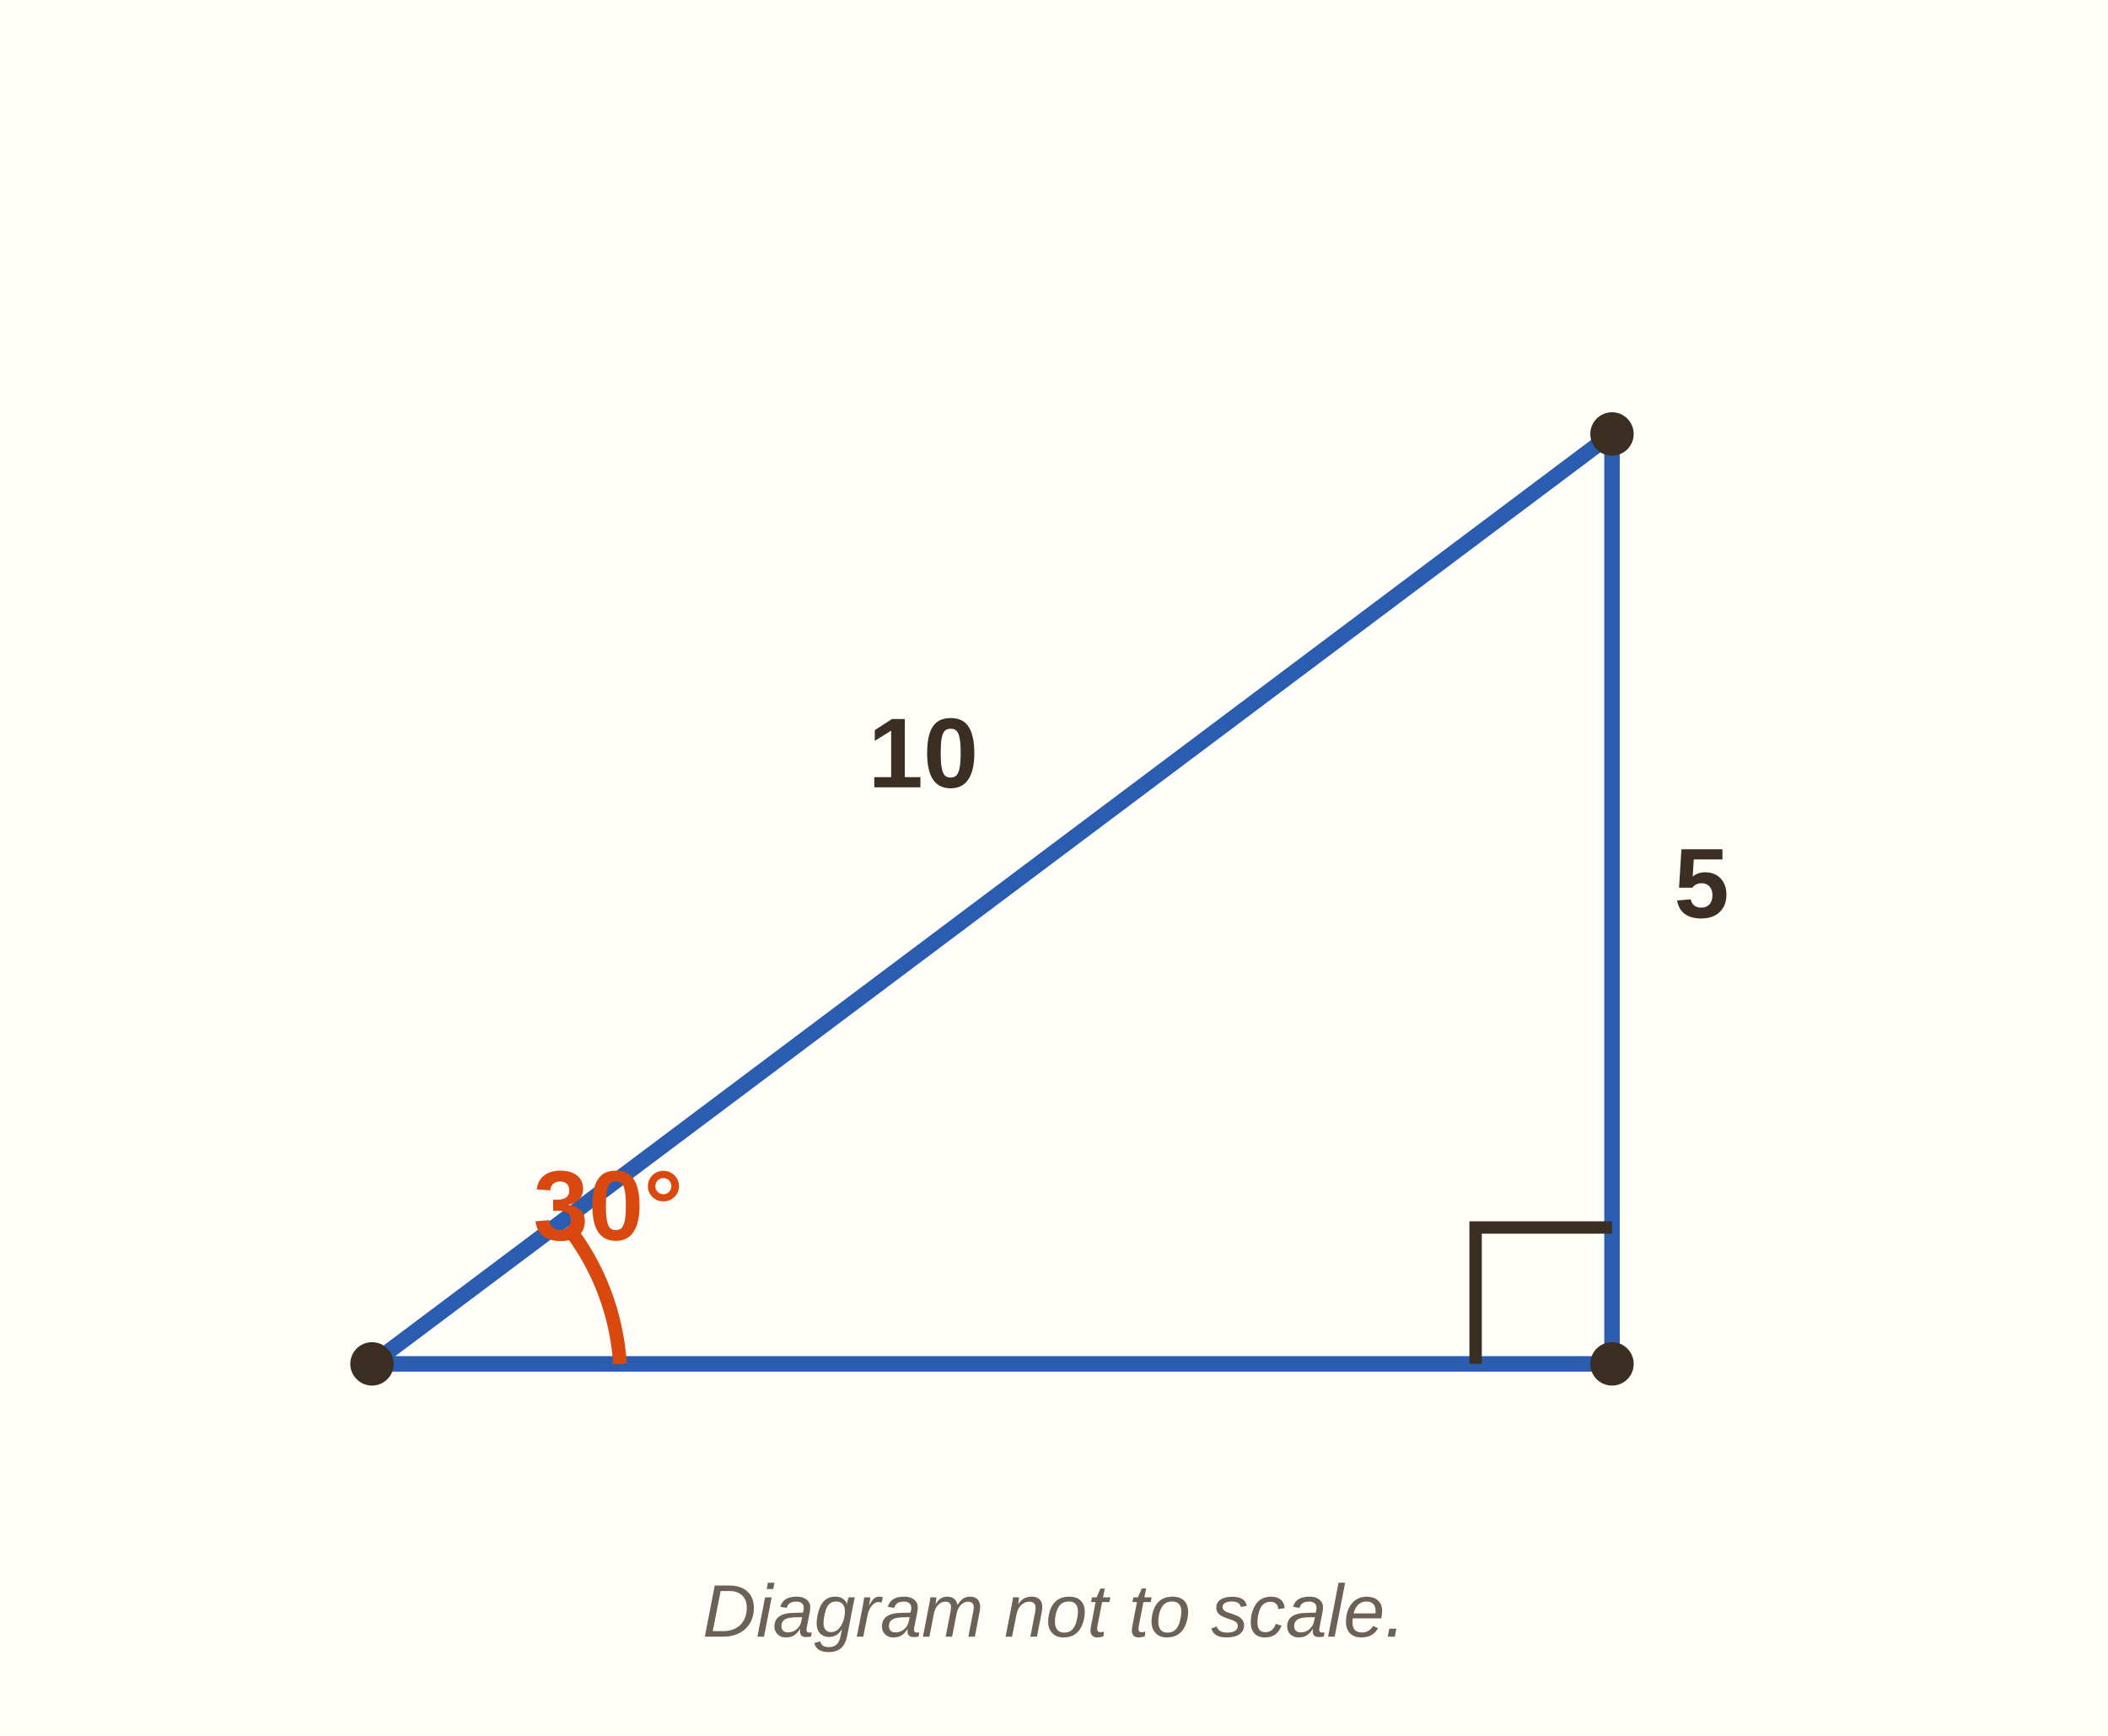
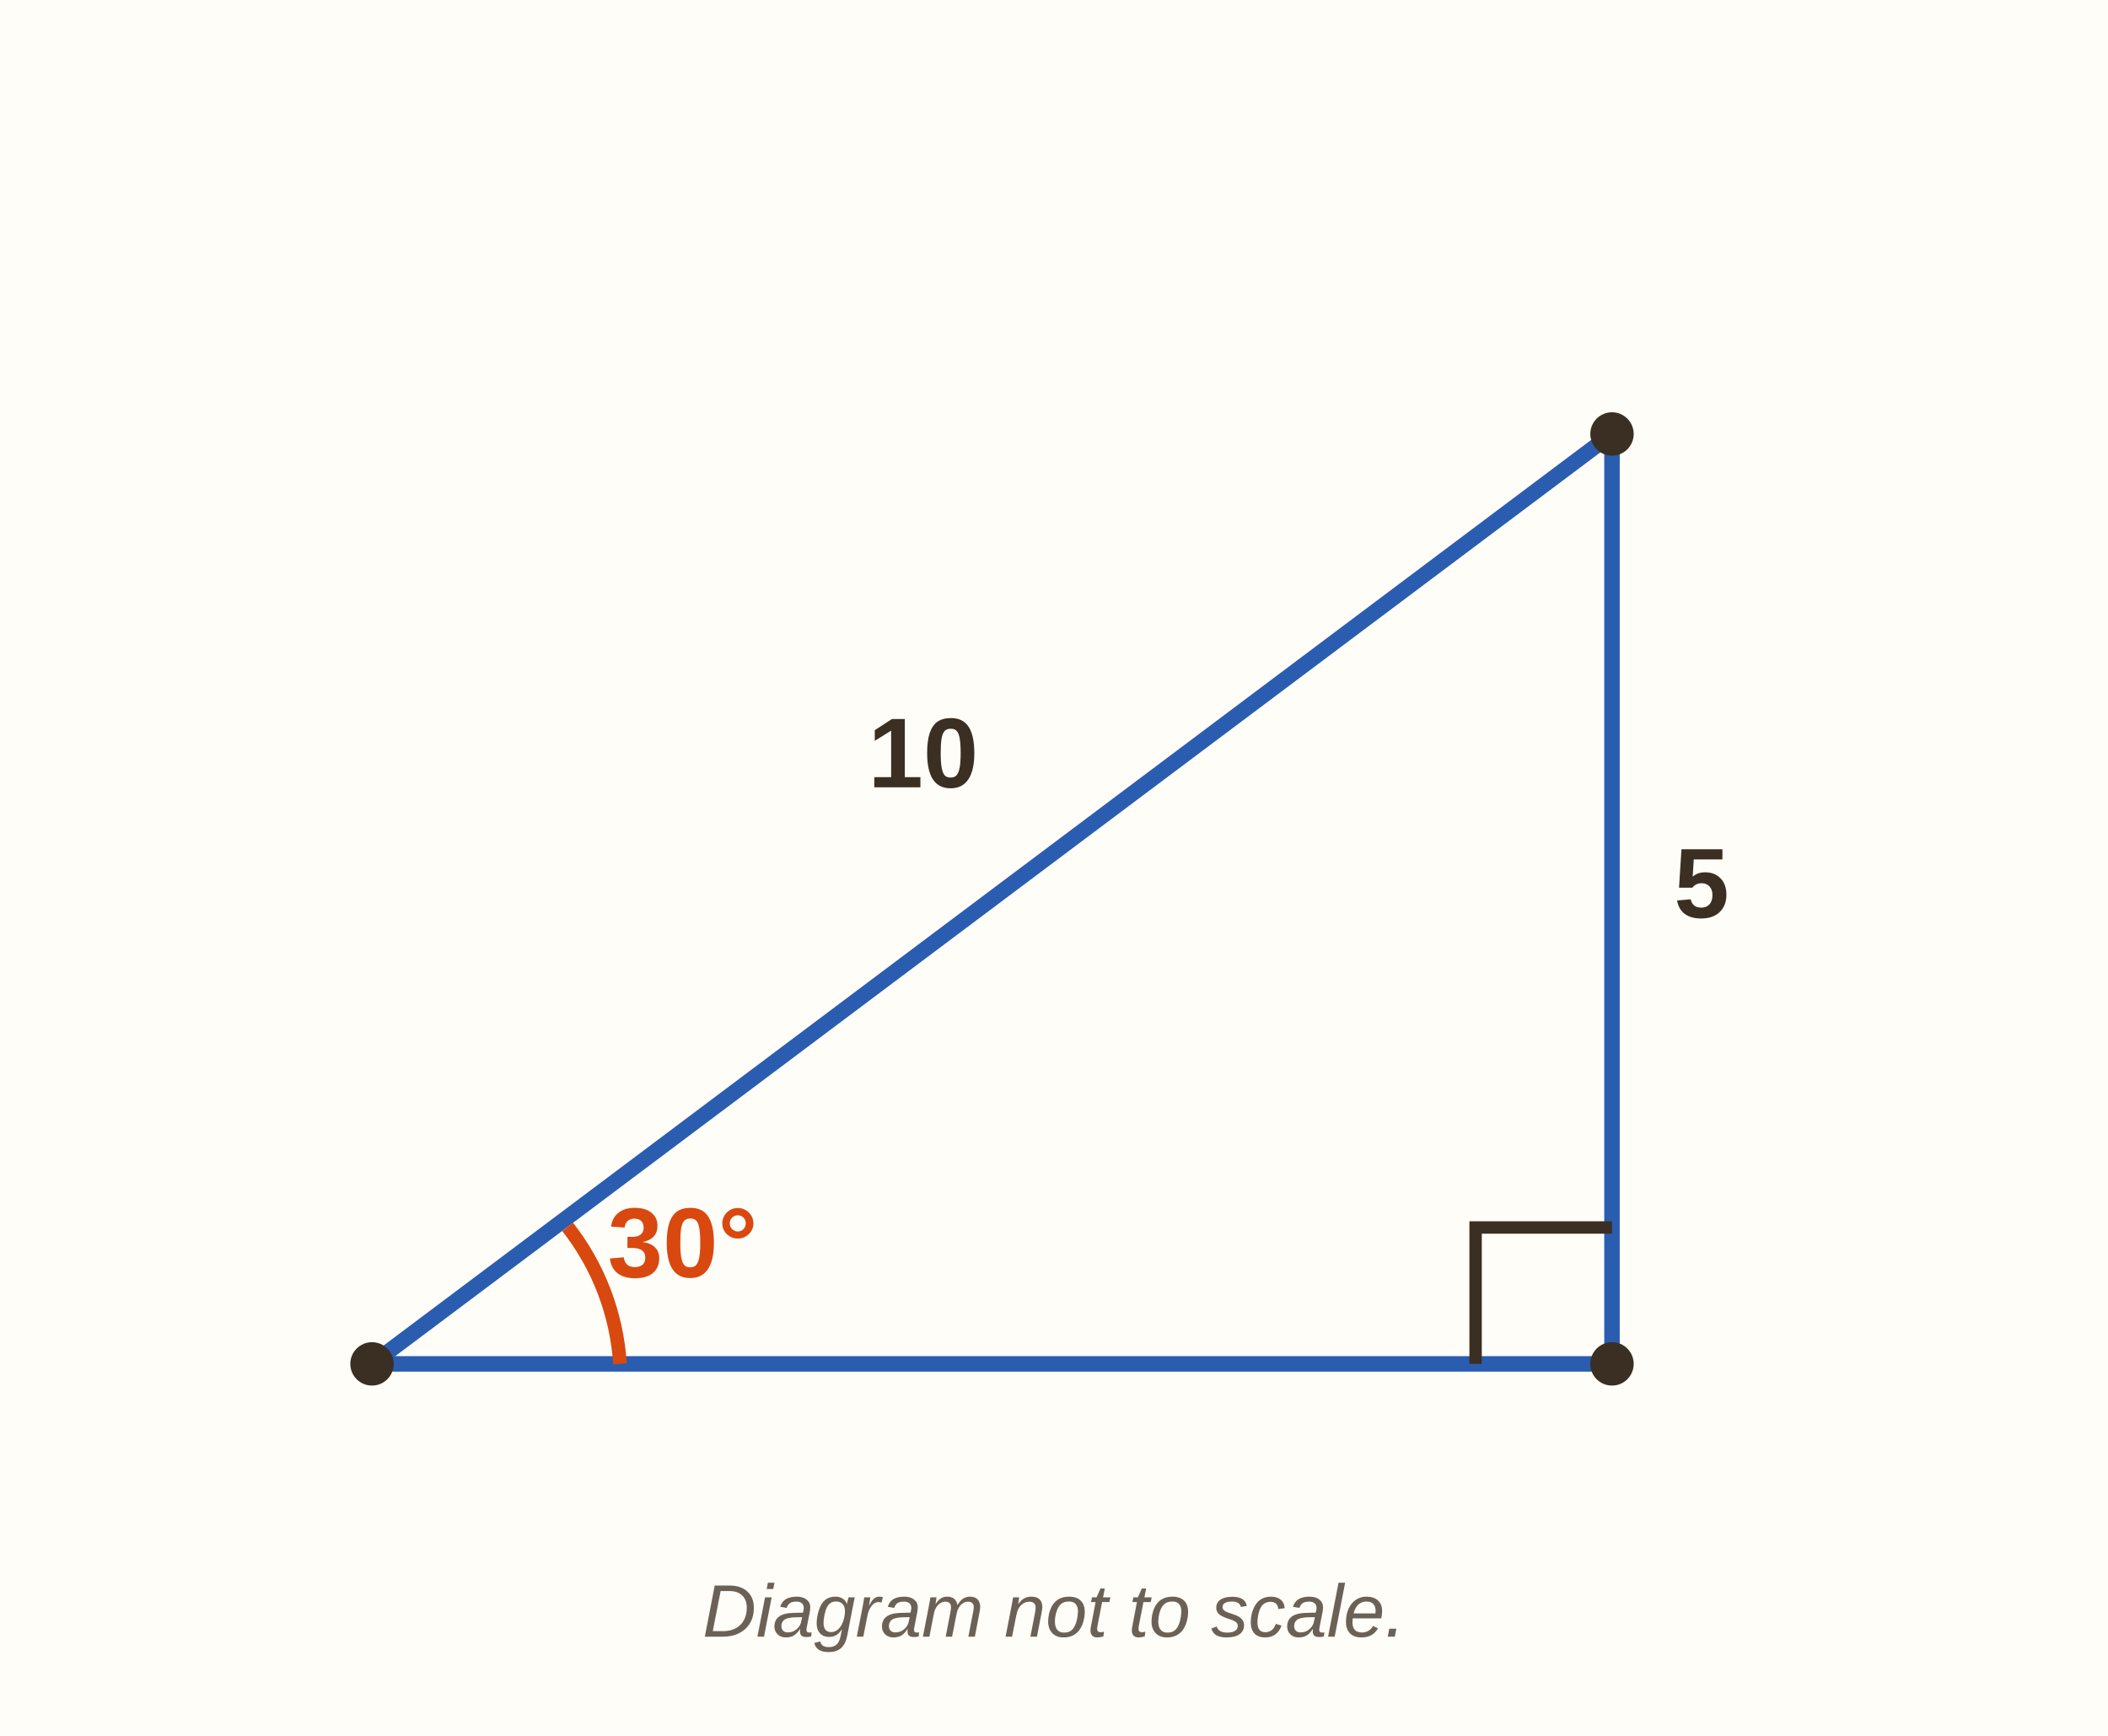
<svg xmlns="http://www.w3.org/2000/svg" viewBox="0 0 340 280" role="img" aria-labelledby="title desc">
  <rect width="340" height="280" fill="#fffdf8" />
  <polygon points="60,220 260,220 260,70" fill="none" stroke="#2a5db0" stroke-width="2.5" stroke-linejoin="round" />
  <path d="M238 220 L238 198 L260 198" fill="none" stroke="#3a2f22" stroke-width="2" />
  <g fill="#3a2f22">
    <circle cx="60" cy="220" r="3.5" />
    <circle cx="260" cy="220" r="3.5" />
    <circle cx="260" cy="70" r="3.5" />
  </g>
  <path d="M100 220 A40 40 0 0 0 91.55 197.9" fill="none" stroke="#d9480f" stroke-width="2.2" />
-   <text x="86" y="200" fill="#d9480f" font-family="Arial, sans-serif" font-size="16" font-weight="700">30°</text>
+   <text x="98" y="206" fill="#d9480f" font-family="Arial, sans-serif" font-size="16" font-weight="700">30°</text>
  <text x="270" y="148" fill="#3a2f22" font-family="Arial, sans-serif" font-size="16" font-weight="700">5</text>
  <text x="140" y="127" fill="#3a2f22" font-family="Arial, sans-serif" font-size="16" font-weight="700">10</text>
  <text x="170" y="264" text-anchor="middle" fill="#6b6157" font-family="Arial, sans-serif" font-size="12" font-style="italic">Diagram not to scale.</text>
</svg>
